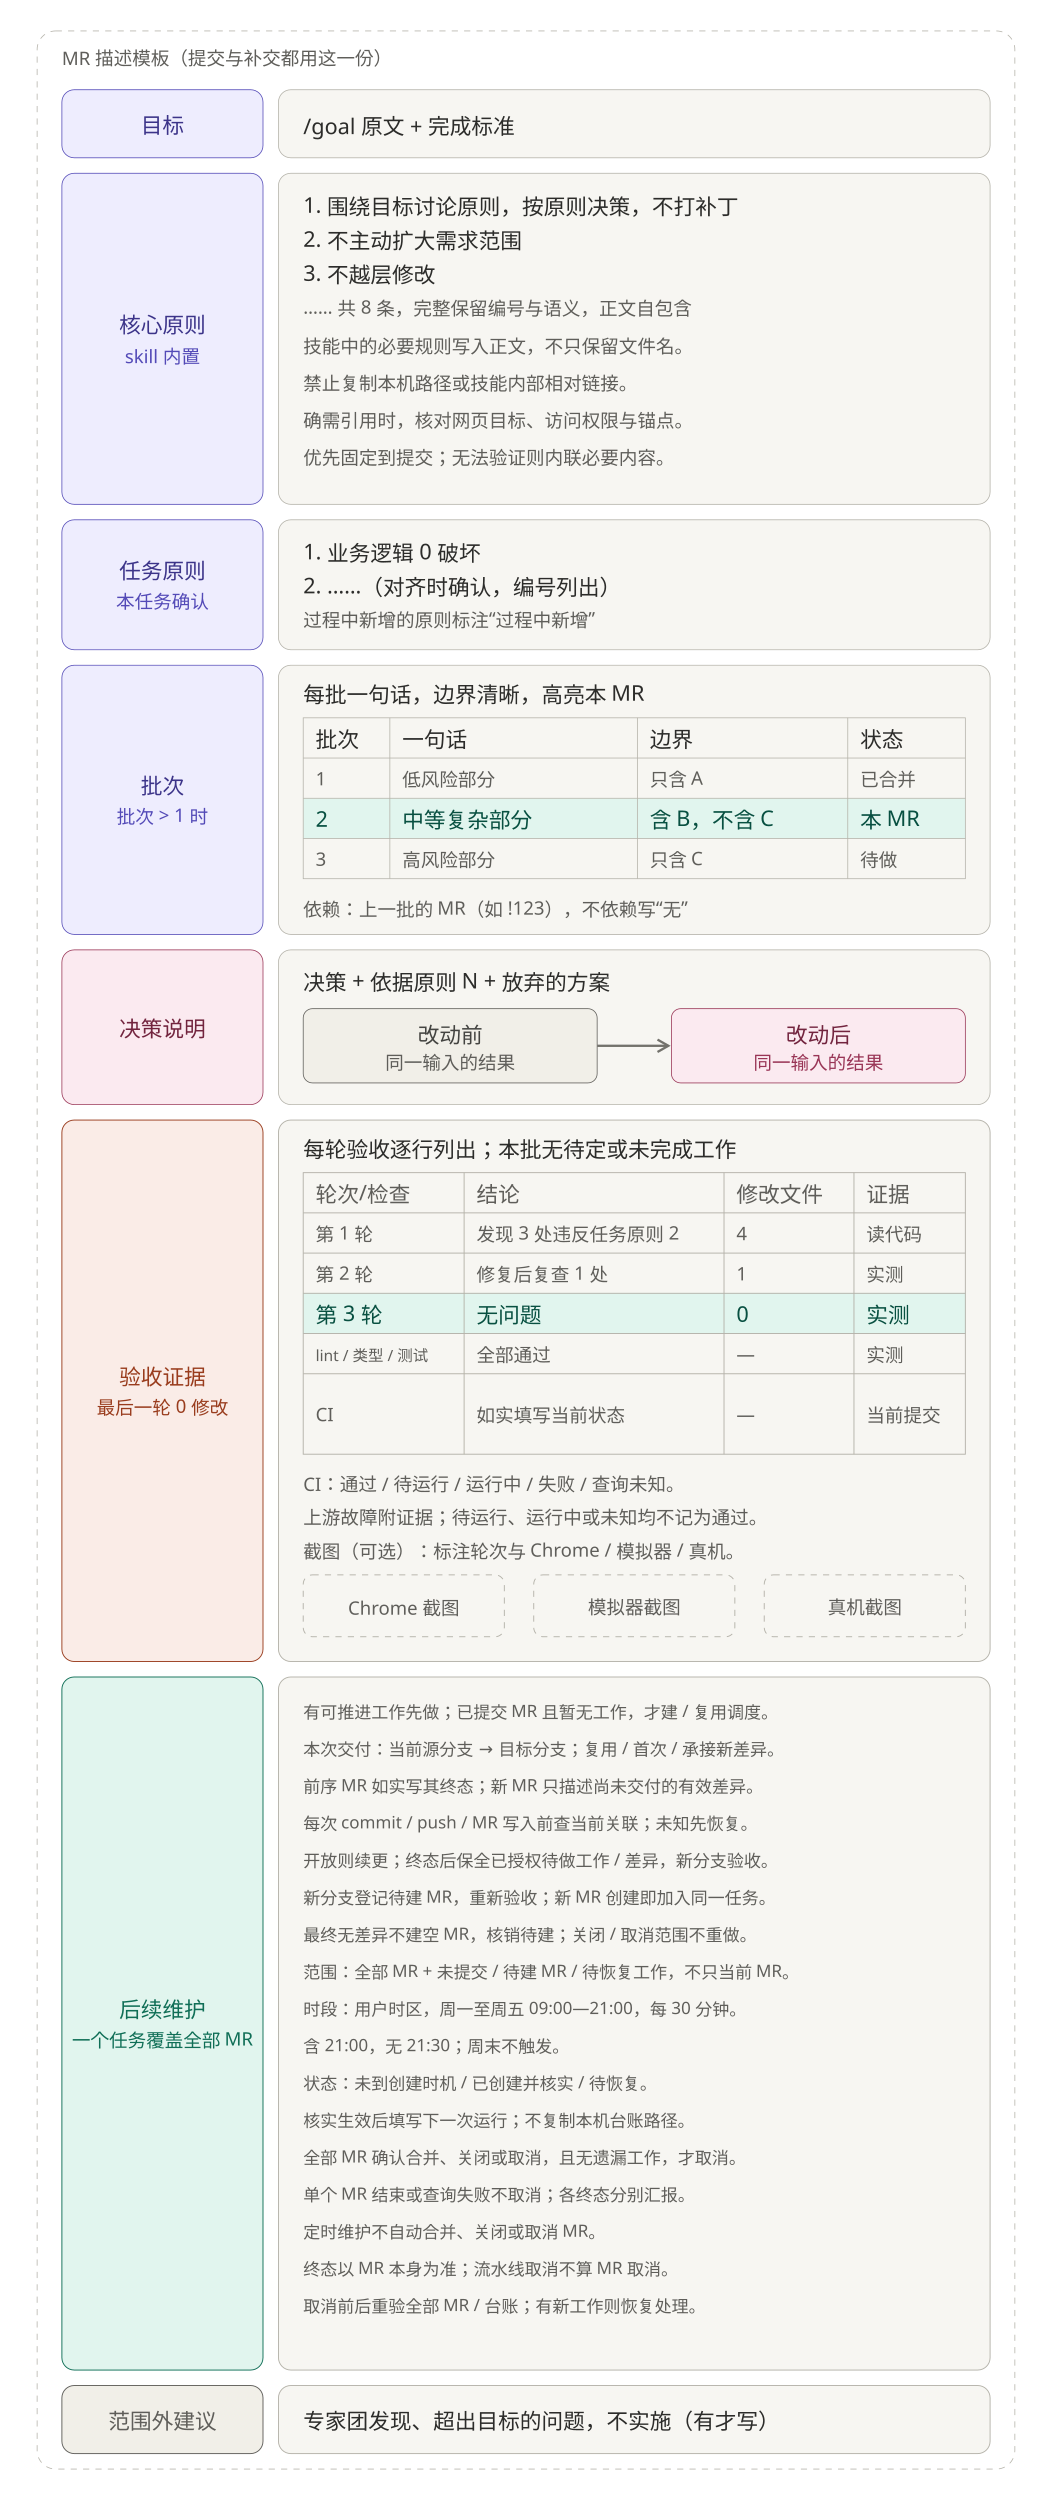
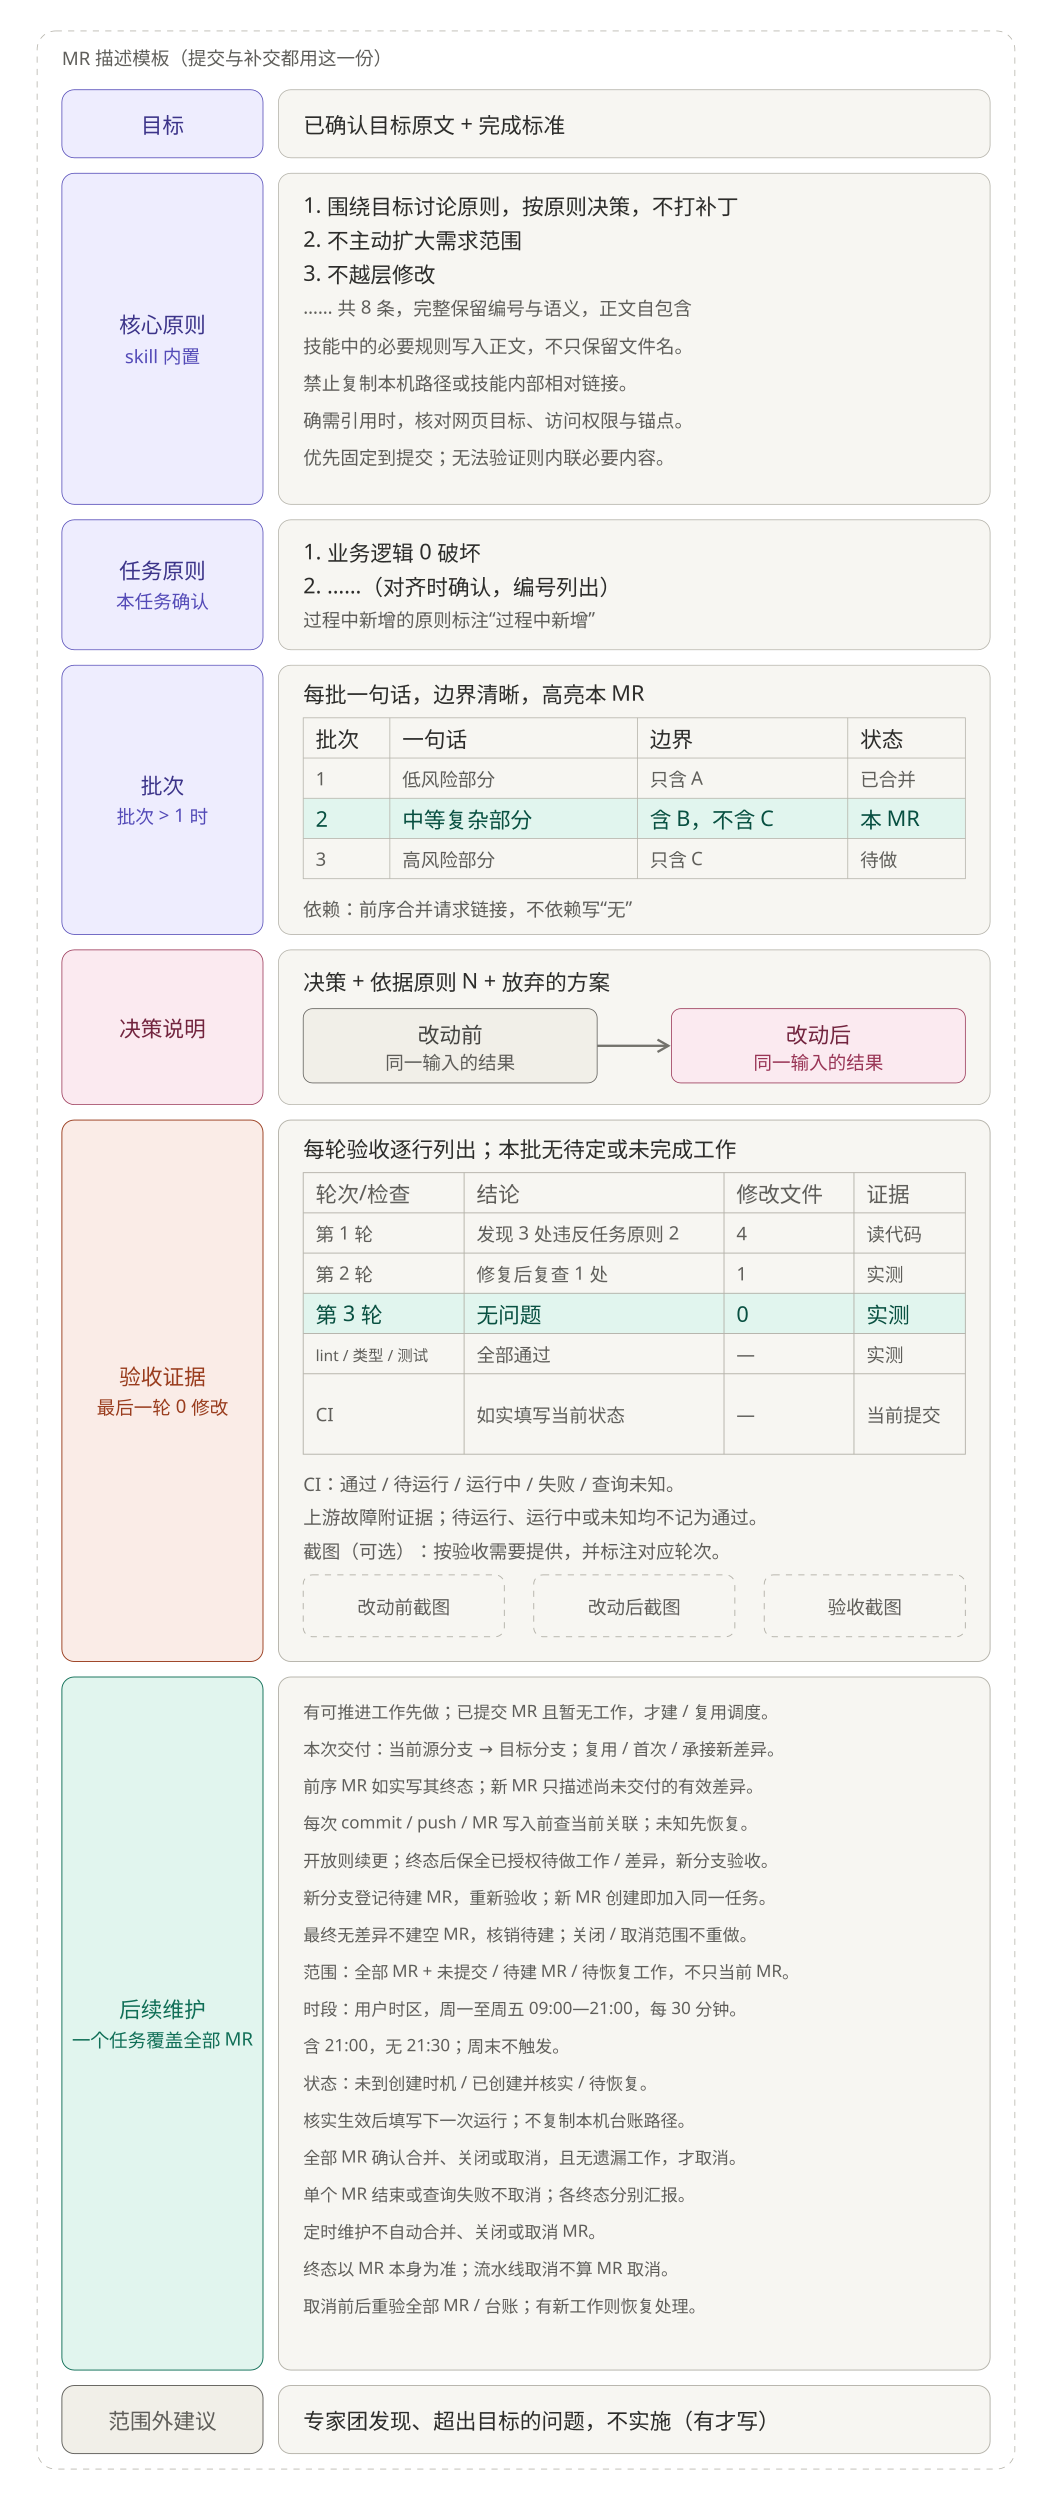
<svg xmlns="http://www.w3.org/2000/svg" width="680" height="1616" viewBox="0 0 680 1616" role="img">
  <defs>
    <marker id="arrow" viewBox="0 0 10 10" refX="8" refY="5" markerWidth="6" markerHeight="6" orient="auto-start-reverse">
      <path d="M2 1L8 5L2 9" fill="none" stroke="#73726C" stroke-width="1.5" stroke-linecap="round" stroke-linejoin="round" style="stroke:#73726C;stroke-width:1.5;fill:none;stroke-opacity:1" stroke-opacity="1" />
    </marker>
  </defs>
  <rect x="0" y="0" width="680" height="1616" fill="#FFFFFF" style="fill:#FFFFFF" />
  <rect x="24" y="20" width="632" height="1576" rx="12" fill="none" stroke="#B4B2A9" stroke-width="0.5" stroke-dasharray="4 4" style="stroke:#B4B2A9;stroke-width:0.5;stroke-dasharray:4 4;fill:none;stroke-opacity:1" stroke-opacity="1" />
  <text x="40" y="42" text-anchor="start" font-size="12px" fill="#5F5E5A" font-family="STHeiti" style="fill:#5F5E5A;font-size:12px;font-family:STHeiti">MR 描述模板（提交与补交都用这一份）</text>
  <g>
    <rect x="40" y="58" width="130" height="44" rx="8" stroke-width="0.5" fill="#EEEDFE" stroke="#534AB7" style="stroke:#534AB7;stroke-width:0.5;fill:#EEEDFE;stroke-opacity:1" stroke-opacity="1" />
    <text x="105" y="80" text-anchor="middle" dominant-baseline="central" font-size="14px" font-weight="500" fill="#3C3489" font-family="STHeiti" style="fill:#3C3489;font-size:14px;font-weight:500;font-family:STHeiti">目标</text>
  </g>
  <rect x="180" y="58" width="460" height="44" rx="8" stroke-width="0.5" fill="#F7F6F2" stroke="#B4B2A9" style="stroke:#B4B2A9;stroke-width:0.5;fill:#F7F6F2;stroke-opacity:1" stroke-opacity="1" />
-   <text x="196" y="80" text-anchor="start" dominant-baseline="central" font-size="14px" fill="#2C2C2A" font-family="STHeiti" style="fill:#2C2C2A;font-size:14px;font-family:STHeiti">/goal 原文 + 完成标准</text>
+   <text x="196" y="80" text-anchor="start" dominant-baseline="central" font-size="14px" fill="#2C2C2A" font-family="STHeiti" style="fill:#2C2C2A;font-size:14px;font-family:STHeiti">已确认目标原文 + 完成标准</text>
  <g>
    <rect x="40" y="112" width="130" height="214" rx="8" stroke-width="0.5" fill="#EEEDFE" stroke="#534AB7" style="stroke:#534AB7;stroke-width:0.5;fill:#EEEDFE;stroke-opacity:1" stroke-opacity="1" />
    <text x="105" y="209" text-anchor="middle" dominant-baseline="central" font-size="14px" font-weight="500" fill="#3C3489" font-family="STHeiti" style="fill:#3C3489;font-size:14px;font-weight:500;font-family:STHeiti">核心原则</text>
    <text x="105" y="229" text-anchor="middle" dominant-baseline="central" font-size="12px" fill="#534AB7" font-family="STHeiti" style="fill:#534AB7;font-size:12px;font-family:STHeiti">skill 内置</text>
  </g>
  <rect x="180" y="112" width="460" height="214" rx="8" stroke-width="0.5" fill="#F7F6F2" stroke="#B4B2A9" style="stroke:#B4B2A9;stroke-width:0.5;fill:#F7F6F2;stroke-opacity:1" stroke-opacity="1" />
  <text x="196" y="132" text-anchor="start" dominant-baseline="central" font-size="14px" fill="#2C2C2A" font-family="STHeiti" style="fill:#2C2C2A;font-size:14px;font-family:STHeiti">1. 围绕目标讨论原则，按原则决策，不打补丁</text>
  <text x="196" y="154" text-anchor="start" dominant-baseline="central" font-size="14px" fill="#2C2C2A" font-family="STHeiti" style="fill:#2C2C2A;font-size:14px;font-family:STHeiti">2. 不主动扩大需求范围</text>
  <text x="196" y="176" text-anchor="start" dominant-baseline="central" font-size="14px" fill="#2C2C2A" font-family="STHeiti" style="fill:#2C2C2A;font-size:14px;font-family:STHeiti">3. 不越层修改</text>
  <text x="196" y="198" text-anchor="start" dominant-baseline="central" font-size="12px" fill="#5F5E5A" font-family="STHeiti" style="fill:#5F5E5A;font-size:12px;font-family:STHeiti">…… 共 8 条，完整保留编号与语义，正文自包含</text>
  <g>
    <rect x="40" y="336" width="130" height="84" rx="8" stroke-width="0.5" fill="#EEEDFE" stroke="#534AB7" style="stroke:#534AB7;stroke-width:0.5;fill:#EEEDFE;stroke-opacity:1" stroke-opacity="1" />
    <text x="105" y="368" text-anchor="middle" dominant-baseline="central" font-size="14px" font-weight="500" fill="#3C3489" font-family="STHeiti" style="fill:#3C3489;font-size:14px;font-weight:500;font-family:STHeiti">任务原则</text>
    <text x="105" y="388" text-anchor="middle" dominant-baseline="central" font-size="12px" fill="#534AB7" font-family="STHeiti" style="fill:#534AB7;font-size:12px;font-family:STHeiti">本任务确认</text>
  </g>
  <rect x="180" y="336" width="460" height="84" rx="8" stroke-width="0.5" fill="#F7F6F2" stroke="#B4B2A9" style="stroke:#B4B2A9;stroke-width:0.5;fill:#F7F6F2;stroke-opacity:1" stroke-opacity="1" />
  <text x="196" y="356" text-anchor="start" dominant-baseline="central" font-size="14px" fill="#2C2C2A" font-family="STHeiti" style="fill:#2C2C2A;font-size:14px;font-family:STHeiti">1. 业务逻辑 0 破坏</text>
  <text x="196" y="378" text-anchor="start" dominant-baseline="central" font-size="14px" fill="#2C2C2A" font-family="STHeiti" style="fill:#2C2C2A;font-size:14px;font-family:STHeiti">2. ……（对齐时确认，编号列出）</text>
  <text x="196" y="400" text-anchor="start" dominant-baseline="central" font-size="12px" fill="#5F5E5A" font-family="STHeiti" style="fill:#5F5E5A;font-size:12px;font-family:STHeiti">过程中新增的原则标注“过程中新增”</text>
  <g>
    <rect x="40" y="430" width="130" height="174" rx="8" stroke-width="0.5" fill="#EEEDFE" stroke="#534AB7" style="stroke:#534AB7;stroke-width:0.5;fill:#EEEDFE;stroke-opacity:1" stroke-opacity="1" />
    <text x="105" y="507" text-anchor="middle" dominant-baseline="central" font-size="14px" font-weight="500" fill="#3C3489" font-family="STHeiti" style="fill:#3C3489;font-size:14px;font-weight:500;font-family:STHeiti">批次</text>
    <text x="105" y="527" text-anchor="middle" dominant-baseline="central" font-size="12px" fill="#534AB7" font-family="STHeiti" style="fill:#534AB7;font-size:12px;font-family:STHeiti">批次 &gt; 1 时</text>
  </g>
  <rect x="180" y="430" width="460" height="174" rx="8" stroke-width="0.5" fill="#F7F6F2" stroke="#B4B2A9" style="stroke:#B4B2A9;stroke-width:0.5;fill:#F7F6F2;stroke-opacity:1" stroke-opacity="1" />
  <text x="196" y="448" text-anchor="start" dominant-baseline="central" font-size="14px" fill="#2C2C2A" font-family="STHeiti" style="fill:#2C2C2A;font-size:14px;font-family:STHeiti">每批一句话，边界清晰，高亮本 MR</text>
  <rect x="196" y="516" width="428" height="26" stroke-width="0" fill="#E1F5EE" stroke="#0F6E56" style="stroke:#0F6E56;stroke-width:0;fill:#E1F5EE;stroke-opacity:1" stroke-opacity="1" />
  <rect x="196" y="464" width="428" height="104" stroke="#B4B2A9" stroke-width="0.5" fill="none" style="stroke:#B4B2A9;stroke-width:0.5;fill:none;stroke-opacity:1" stroke-opacity="1" />
  <line x1="196" y1="490" x2="624" y2="490" stroke="#B4B2A9" stroke-width="0.5" fill="none" style="stroke:#B4B2A9;stroke-width:0.5;fill:none;stroke-opacity:1" stroke-opacity="1" />
  <line x1="196" y1="516" x2="624" y2="516" stroke="#B4B2A9" stroke-width="0.5" fill="none" style="stroke:#B4B2A9;stroke-width:0.5;fill:none;stroke-opacity:1" stroke-opacity="1" />
  <line x1="196" y1="542" x2="624" y2="542" stroke="#B4B2A9" stroke-width="0.5" fill="none" style="stroke:#B4B2A9;stroke-width:0.5;fill:none;stroke-opacity:1" stroke-opacity="1" />
  <line x1="252" y1="464" x2="252" y2="568" stroke="#B4B2A9" stroke-width="0.5" fill="none" style="stroke:#B4B2A9;stroke-width:0.5;fill:none;stroke-opacity:1" stroke-opacity="1" />
  <line x1="412" y1="464" x2="412" y2="568" stroke="#B4B2A9" stroke-width="0.5" fill="none" style="stroke:#B4B2A9;stroke-width:0.5;fill:none;stroke-opacity:1" stroke-opacity="1" />
  <line x1="548" y1="464" x2="548" y2="568" stroke="#B4B2A9" stroke-width="0.5" fill="none" style="stroke:#B4B2A9;stroke-width:0.5;fill:none;stroke-opacity:1" stroke-opacity="1" />
  <text x="204" y="477" dominant-baseline="central" font-size="14px" font-weight="500" fill="#2C2C2A" font-family="STHeiti" style="fill:#2C2C2A;font-size:14px;font-weight:500;font-family:STHeiti">批次</text>
  <text x="260" y="477" dominant-baseline="central" font-size="14px" font-weight="500" fill="#2C2C2A" font-family="STHeiti" style="fill:#2C2C2A;font-size:14px;font-weight:500;font-family:STHeiti">一句话</text>
  <text x="420" y="477" dominant-baseline="central" font-size="14px" font-weight="500" fill="#2C2C2A" font-family="STHeiti" style="fill:#2C2C2A;font-size:14px;font-weight:500;font-family:STHeiti">边界</text>
  <text x="556" y="477" dominant-baseline="central" font-size="14px" font-weight="500" fill="#2C2C2A" font-family="STHeiti" style="fill:#2C2C2A;font-size:14px;font-weight:500;font-family:STHeiti">状态</text>
  <text x="204" y="503" dominant-baseline="central" font-size="12px" fill="#5F5E5A" font-family="STHeiti" style="fill:#5F5E5A;font-size:12px;font-family:STHeiti">1</text>
  <text x="260" y="503" dominant-baseline="central" font-size="12px" fill="#5F5E5A" font-family="STHeiti" style="fill:#5F5E5A;font-size:12px;font-family:STHeiti">低风险部分</text>
  <text x="420" y="503" dominant-baseline="central" font-size="12px" fill="#5F5E5A" font-family="STHeiti" style="fill:#5F5E5A;font-size:12px;font-family:STHeiti">只含 A</text>
  <text x="556" y="503" dominant-baseline="central" font-size="12px" fill="#5F5E5A" font-family="STHeiti" style="fill:#5F5E5A;font-size:12px;font-family:STHeiti">已合并</text>
  <g>
    <text x="204" y="529" dominant-baseline="central" font-size="14px" font-weight="500" fill="#085041" font-family="STHeiti" style="fill:#085041;font-size:14px;font-weight:500;font-family:STHeiti">2</text>
    <text x="260" y="529" dominant-baseline="central" font-size="14px" font-weight="500" fill="#085041" font-family="STHeiti" style="fill:#085041;font-size:14px;font-weight:500;font-family:STHeiti">中等复杂部分</text>
    <text x="420" y="529" dominant-baseline="central" font-size="14px" font-weight="500" fill="#085041" font-family="STHeiti" style="fill:#085041;font-size:14px;font-weight:500;font-family:STHeiti">含 B，不含 C</text>
    <text x="556" y="529" dominant-baseline="central" font-size="14px" font-weight="500" fill="#085041" font-family="STHeiti" style="fill:#085041;font-size:14px;font-weight:500;font-family:STHeiti">本 MR</text>
  </g>
  <text x="204" y="555" dominant-baseline="central" font-size="12px" fill="#5F5E5A" font-family="STHeiti" style="fill:#5F5E5A;font-size:12px;font-family:STHeiti">3</text>
  <text x="260" y="555" dominant-baseline="central" font-size="12px" fill="#5F5E5A" font-family="STHeiti" style="fill:#5F5E5A;font-size:12px;font-family:STHeiti">高风险部分</text>
  <text x="420" y="555" dominant-baseline="central" font-size="12px" fill="#5F5E5A" font-family="STHeiti" style="fill:#5F5E5A;font-size:12px;font-family:STHeiti">只含 C</text>
  <text x="556" y="555" dominant-baseline="central" font-size="12px" fill="#5F5E5A" font-family="STHeiti" style="fill:#5F5E5A;font-size:12px;font-family:STHeiti">待做</text>
-   <text x="196" y="587" text-anchor="start" dominant-baseline="central" font-size="12px" fill="#5F5E5A" font-family="STHeiti" style="fill:#5F5E5A;font-size:12px;font-family:STHeiti">依赖：上一批的 MR（如 !123），不依赖写“无”</text>
+   <text x="196" y="587" text-anchor="start" dominant-baseline="central" font-size="12px" fill="#5F5E5A" font-family="STHeiti" style="fill:#5F5E5A;font-size:12px;font-family:STHeiti">依赖：前序合并请求链接，不依赖写“无”</text>
  <g>
    <rect x="40" y="614" width="130" height="100" rx="8" stroke-width="0.5" fill="#FBEAF0" stroke="#993556" style="stroke:#993556;stroke-width:0.5;fill:#FBEAF0;stroke-opacity:1" stroke-opacity="1" />
    <text x="105" y="664" text-anchor="middle" dominant-baseline="central" font-size="14px" font-weight="500" fill="#72243E" font-family="STHeiti" style="fill:#72243E;font-size:14px;font-weight:500;font-family:STHeiti">决策说明</text>
  </g>
  <rect x="180" y="614" width="460" height="100" rx="8" stroke-width="0.5" fill="#F7F6F2" stroke="#B4B2A9" style="stroke:#B4B2A9;stroke-width:0.5;fill:#F7F6F2;stroke-opacity:1" stroke-opacity="1" />
  <text x="196" y="634" text-anchor="start" dominant-baseline="central" font-size="14px" fill="#2C2C2A" font-family="STHeiti" style="fill:#2C2C2A;font-size:14px;font-family:STHeiti">决策 + 依据原则 N + 放弃的方案</text>
  <g>
    <rect x="196" y="652" width="190" height="48" rx="6" stroke-width="0.5" fill="#F1EFE8" stroke="#5F5E5A" style="stroke:#5F5E5A;stroke-width:0.5;fill:#F1EFE8;stroke-opacity:1" stroke-opacity="1" />
    <text x="291" y="668" text-anchor="middle" dominant-baseline="central" font-size="14px" font-weight="500" fill="#444441" font-family="STHeiti" style="fill:#444441;font-size:14px;font-weight:500;font-family:STHeiti">改动前</text>
    <text x="291" y="686" text-anchor="middle" dominant-baseline="central" font-size="12px" fill="#5F5E5A" font-family="STHeiti" style="fill:#5F5E5A;font-size:12px;font-family:STHeiti">同一输入的结果</text>
  </g>
  <line x1="386" y1="676" x2="432" y2="676" stroke="#73726C" stroke-width="1.5" fill="none" style="stroke:#73726C;stroke-width:1.5;fill:none;stroke-opacity:1" stroke-opacity="1" />
  <g>
    <rect x="434" y="652" width="190" height="48" rx="6" stroke-width="0.5" fill="#FBEAF0" stroke="#993556" style="stroke:#993556;stroke-width:0.5;fill:#FBEAF0;stroke-opacity:1" stroke-opacity="1" />
    <text x="529" y="668" text-anchor="middle" dominant-baseline="central" font-size="14px" font-weight="500" fill="#72243E" font-family="STHeiti" style="fill:#72243E;font-size:14px;font-weight:500;font-family:STHeiti">改动后</text>
    <text x="529" y="686" text-anchor="middle" dominant-baseline="central" font-size="12px" fill="#993556" font-family="STHeiti" style="fill:#993556;font-size:12px;font-family:STHeiti">同一输入的结果</text>
  </g>
  <line x1="196" y1="784" x2="624" y2="784" stroke="#B4B2A9" stroke-width="0.5" fill="none" style="stroke:#B4B2A9;stroke-width:0.5;fill:none;stroke-opacity:1" stroke-opacity="1" />
  <line x1="196" y1="810" x2="624" y2="810" stroke="#B4B2A9" stroke-width="0.5" fill="none" style="stroke:#B4B2A9;stroke-width:0.5;fill:none;stroke-opacity:1" stroke-opacity="1" />
  <line x1="196" y1="836" x2="624" y2="836" stroke="#B4B2A9" stroke-width="0.5" fill="none" style="stroke:#B4B2A9;stroke-width:0.5;fill:none;stroke-opacity:1" stroke-opacity="1" />
  <line x1="196" y1="862" x2="624" y2="862" stroke="#B4B2A9" stroke-width="0.5" fill="none" style="stroke:#B4B2A9;stroke-width:0.5;fill:none;stroke-opacity:1" stroke-opacity="1" />
  <line x1="196" y1="888" x2="624" y2="888" stroke="#B4B2A9" stroke-width="0.5" fill="none" style="stroke:#B4B2A9;stroke-width:0.5;fill:none;stroke-opacity:1" stroke-opacity="1" />
  <line x1="300" y1="758" x2="300" y2="914" stroke="#B4B2A9" stroke-width="0.5" fill="none" style="stroke:#B4B2A9;stroke-width:0.5;fill:none;stroke-opacity:1" stroke-opacity="1" />
  <line x1="468" y1="758" x2="468" y2="914" stroke="#B4B2A9" stroke-width="0.5" fill="none" style="stroke:#B4B2A9;stroke-width:0.5;fill:none;stroke-opacity:1" stroke-opacity="1" />
  <line x1="552" y1="758" x2="552" y2="914" stroke="#B4B2A9" stroke-width="0.5" fill="none" style="stroke:#B4B2A9;stroke-width:0.5;fill:none;stroke-opacity:1" stroke-opacity="1" />
  <text x="196" y="223" text-anchor="start" dominant-baseline="central" font-size="12px" fill="#5F5E5A" font-family="STHeiti" style="fill:#5F5E5A;font-size:12px;font-family:STHeiti">技能中的必要规则写入正文，不只保留文件名。</text>
  <text x="196" y="247" text-anchor="start" dominant-baseline="central" font-size="12px" fill="#5F5E5A" font-family="STHeiti" style="fill:#5F5E5A;font-size:12px;font-family:STHeiti">禁止复制本机路径或技能内部相对链接。</text>
  <text x="196" y="271" text-anchor="start" dominant-baseline="central" font-size="12px" fill="#5F5E5A" font-family="STHeiti" style="fill:#5F5E5A;font-size:12px;font-family:STHeiti">确需引用时，核对网页目标、访问权限与锚点。</text>
  <text x="196" y="295" text-anchor="start" dominant-baseline="central" font-size="12px" fill="#5F5E5A" font-family="STHeiti" style="fill:#5F5E5A;font-size:12px;font-family:STHeiti">优先固定到提交；无法验证则内联必要内容。</text>
  <path d="M425 672 L432 676 L425 680" fill="none" stroke="#73726C" stroke-width="1.5" />
  <rect x="40" y="724" width="130" height="350" rx="8" fill="#FAECE7" stroke="#993C1D" stroke-width="0.6" />
  <rect x="180" y="724" width="460" height="350" rx="8" fill="#F7F6F2" stroke="#B4B2A9" stroke-width="0.6" />
  <text x="105" y="889.0" text-anchor="middle" dominant-baseline="central" font-family="STHeiti" font-size="14px" font-weight="500" fill="#993C1D">验收证据</text>
  <text x="105" y="909.0" text-anchor="middle" dominant-baseline="central" font-family="STHeiti" font-size="12px" font-weight="400" fill="#993C1D">最后一轮 0 修改</text>
  <text x="196" y="742" text-anchor="start" dominant-baseline="central" font-family="STHeiti" font-size="14px" font-weight="400" fill="#2C2C2A">每轮验收逐行列出；本批无待定或未完成工作</text>
  <rect x="196" y="836" width="428" height="26" rx="0" fill="#E1F5EE" stroke="#E1F5EE" stroke-width="0.6" />
  <rect x="196" y="758" width="428" height="182" fill="none" stroke="#B4B2A9" stroke-width="0.6" />
  <line x1="196" y1="784" x2="624" y2="784" stroke="#B4B2A9" stroke-width="0.6" />
  <line x1="196" y1="810" x2="624" y2="810" stroke="#B4B2A9" stroke-width="0.6" />
  <line x1="196" y1="836" x2="624" y2="836" stroke="#B4B2A9" stroke-width="0.6" />
  <line x1="196" y1="862" x2="624" y2="862" stroke="#B4B2A9" stroke-width="0.6" />
  <line x1="196" y1="888" x2="624" y2="888" stroke="#B4B2A9" stroke-width="0.6" />
  <line x1="300" y1="758" x2="300" y2="940" stroke="#B4B2A9" stroke-width="0.6" />
  <line x1="468" y1="758" x2="468" y2="940" stroke="#B4B2A9" stroke-width="0.6" />
  <line x1="552" y1="758" x2="552" y2="940" stroke="#B4B2A9" stroke-width="0.6" />
  <text x="204" y="771" text-anchor="start" dominant-baseline="central" font-family="STHeiti" font-size="14px" font-weight="500" fill="#5F5E5A">轮次/检查</text>
  <text x="308" y="771" text-anchor="start" dominant-baseline="central" font-family="STHeiti" font-size="14px" font-weight="500" fill="#5F5E5A">结论</text>
  <text x="476" y="771" text-anchor="start" dominant-baseline="central" font-family="STHeiti" font-size="14px" font-weight="500" fill="#5F5E5A">修改文件</text>
  <text x="560" y="771" text-anchor="start" dominant-baseline="central" font-family="STHeiti" font-size="14px" font-weight="500" fill="#5F5E5A">证据</text>
  <text x="204" y="797" text-anchor="start" dominant-baseline="central" font-family="STHeiti" font-size="12px" font-weight="400" fill="#5F5E5A">第 1 轮</text>
  <text x="308" y="797" text-anchor="start" dominant-baseline="central" font-family="STHeiti" font-size="12px" font-weight="400" fill="#5F5E5A">发现 3 处违反任务原则 2</text>
  <text x="476" y="797" text-anchor="start" dominant-baseline="central" font-family="STHeiti" font-size="12px" font-weight="400" fill="#5F5E5A">4</text>
  <text x="560" y="797" text-anchor="start" dominant-baseline="central" font-family="STHeiti" font-size="12px" font-weight="400" fill="#5F5E5A">读代码</text>
  <text x="204" y="823" text-anchor="start" dominant-baseline="central" font-family="STHeiti" font-size="12px" font-weight="400" fill="#5F5E5A">第 2 轮</text>
  <text x="308" y="823" text-anchor="start" dominant-baseline="central" font-family="STHeiti" font-size="12px" font-weight="400" fill="#5F5E5A">修复后复查 1 处</text>
  <text x="476" y="823" text-anchor="start" dominant-baseline="central" font-family="STHeiti" font-size="12px" font-weight="400" fill="#5F5E5A">1</text>
  <text x="560" y="823" text-anchor="start" dominant-baseline="central" font-family="STHeiti" font-size="12px" font-weight="400" fill="#5F5E5A">实测</text>
  <text x="204" y="849" text-anchor="start" dominant-baseline="central" font-family="STHeiti" font-size="14px" font-weight="500" fill="#085041">第 3 轮</text>
  <text x="308" y="849" text-anchor="start" dominant-baseline="central" font-family="STHeiti" font-size="14px" font-weight="500" fill="#085041">无问题</text>
  <text x="476" y="849" text-anchor="start" dominant-baseline="central" font-family="STHeiti" font-size="14px" font-weight="500" fill="#085041">0</text>
  <text x="560" y="849" text-anchor="start" dominant-baseline="central" font-family="STHeiti" font-size="14px" font-weight="500" fill="#085041">实测</text>
  <text x="204" y="875" text-anchor="start" dominant-baseline="central" font-family="STHeiti" font-size="10px" font-weight="400" fill="#5F5E5A">lint / 类型 / 测试</text>
  <text x="308" y="875" text-anchor="start" dominant-baseline="central" font-family="STHeiti" font-size="12px" font-weight="400" fill="#5F5E5A">全部通过</text>
  <text x="476" y="875" text-anchor="start" dominant-baseline="central" font-family="STHeiti" font-size="12px" font-weight="400" fill="#5F5E5A">—</text>
  <text x="560" y="875" text-anchor="start" dominant-baseline="central" font-family="STHeiti" font-size="12px" font-weight="400" fill="#5F5E5A">实测</text>
  <text x="204" y="914" text-anchor="start" dominant-baseline="central" font-family="STHeiti" font-size="12px" font-weight="400" fill="#5F5E5A">CI</text>
  <text x="308" y="914" text-anchor="start" dominant-baseline="central" font-family="STHeiti" font-size="12px" font-weight="400" fill="#5F5E5A">如实填写当前状态</text>
  <text x="476" y="914" text-anchor="start" dominant-baseline="central" font-family="STHeiti" font-size="12px" font-weight="400" fill="#5F5E5A">—</text>
  <text x="560" y="914" text-anchor="start" dominant-baseline="central" font-family="STHeiti" font-size="12px" font-weight="400" fill="#5F5E5A">当前提交</text>
  <text x="196" y="958" text-anchor="start" dominant-baseline="central" font-family="STHeiti" font-size="12px" font-weight="400" fill="#5F5E5A">CI：通过 / 待运行 / 运行中 / 失败 / 查询未知。</text>
  <text x="196" y="980" text-anchor="start" dominant-baseline="central" font-family="STHeiti" font-size="12px" font-weight="400" fill="#5F5E5A">上游故障附证据；待运行、运行中或未知均不记为通过。</text>
-   <text x="196" y="1002" text-anchor="start" dominant-baseline="central" font-family="STHeiti" font-size="12px" font-weight="400" fill="#5F5E5A">截图（可选）：标注轮次与 Chrome / 模拟器 / 真机。</text>
+   <text x="196" y="1002" text-anchor="start" dominant-baseline="central" font-family="STHeiti" font-size="12px" font-weight="400" fill="#5F5E5A">截图（可选）：按验收需要提供，并标注对应轮次。</text>
  <rect x="196" y="1018" width="130" height="40" rx="6" fill="none" stroke="#B4B2A9" stroke-width="0.6" stroke-dasharray="4 4" />
-   <text x="261" y="1038" text-anchor="middle" dominant-baseline="central" font-family="STHeiti" font-size="12px" font-weight="400" fill="#5F5E5A">Chrome 截图</text>
+   <text x="261" y="1038" text-anchor="middle" dominant-baseline="central" font-family="STHeiti" font-size="12px" font-weight="400" fill="#5F5E5A">改动前截图</text>
  <rect x="345" y="1018" width="130" height="40" rx="6" fill="none" stroke="#B4B2A9" stroke-width="0.6" stroke-dasharray="4 4" />
-   <text x="410" y="1038" text-anchor="middle" dominant-baseline="central" font-family="STHeiti" font-size="12px" font-weight="400" fill="#5F5E5A">模拟器截图</text>
+   <text x="410" y="1038" text-anchor="middle" dominant-baseline="central" font-family="STHeiti" font-size="12px" font-weight="400" fill="#5F5E5A">改动后截图</text>
  <rect x="494" y="1018" width="130" height="40" rx="6" fill="none" stroke="#B4B2A9" stroke-width="0.6" stroke-dasharray="4 4" />
-   <text x="559" y="1038" text-anchor="middle" dominant-baseline="central" font-family="STHeiti" font-size="12px" font-weight="400" fill="#5F5E5A">真机截图</text>
+   <text x="559" y="1038" text-anchor="middle" dominant-baseline="central" font-family="STHeiti" font-size="12px" font-weight="400" fill="#5F5E5A">验收截图</text>
  <rect x="40" y="1084" width="130" height="448" rx="8" fill="#E1F5EE" stroke="#0F6E56" stroke-width="0.6" />
  <rect x="180" y="1084" width="460" height="448" rx="8" fill="#F7F6F2" stroke="#B4B2A9" stroke-width="0.6" />
  <text x="105" y="1298.0" text-anchor="middle" dominant-baseline="central" font-family="STHeiti" font-size="14px" font-weight="500" fill="#0F6E56">后续维护</text>
  <text x="105" y="1318.0" text-anchor="middle" dominant-baseline="central" font-family="STHeiti" font-size="12px" font-weight="400" fill="#0F6E56">一个任务覆盖全部 MR</text>
  <rect x="40" y="1542.0" width="130" height="44" rx="8" fill="#F1EFE8" stroke="#5F5E5A" stroke-width="0.6" />
  <rect x="180" y="1542.0" width="460" height="44" rx="8" fill="#F7F6F2" stroke="#B4B2A9" stroke-width="0.6" />
  <text x="105" y="1564.0" text-anchor="middle" dominant-baseline="central" font-family="STHeiti" font-size="14px" font-weight="500" fill="#5F5E5A">范围外建议</text>
  <text x="196" y="1564.0" text-anchor="start" dominant-baseline="central" font-family="STHeiti" font-size="14px" font-weight="400" fill="#2C2C2A">专家团发现、超出目标的问题，不实施（有才写）</text>
  <text x="196" y="1106" text-anchor="start" dominant-baseline="central" font-size="11px" font-family="STHeiti" fill="#5F5E5A" font-weight="400">有可推进工作先做；已提交 MR 且暂无工作，才建 / 复用调度。</text>
  <text x="196" y="1130" text-anchor="start" dominant-baseline="central" font-size="11px" font-family="STHeiti" fill="#5F5E5A" font-weight="400">本次交付：当前源分支 → 目标分支；复用 / 首次 / 承接新差异。</text>
  <text x="196" y="1154" text-anchor="start" dominant-baseline="central" font-size="11px" font-family="STHeiti" fill="#5F5E5A" font-weight="400">前序 MR 如实写其终态；新 MR 只描述尚未交付的有效差异。</text>
  <text x="196" y="1178" text-anchor="start" dominant-baseline="central" font-size="11px" font-family="STHeiti" fill="#5F5E5A" font-weight="400">每次 commit / push / MR 写入前查当前关联；未知先恢复。</text>
  <text x="196" y="1202" text-anchor="start" dominant-baseline="central" font-size="11px" font-family="STHeiti" fill="#5F5E5A" font-weight="400">开放则续更；终态后保全已授权待做工作 / 差异，新分支验收。</text>
  <text x="196" y="1226" text-anchor="start" dominant-baseline="central" font-size="11px" font-family="STHeiti" fill="#5F5E5A" font-weight="400">新分支登记待建 MR，重新验收；新 MR 创建即加入同一任务。</text>
  <text x="196" y="1250" text-anchor="start" dominant-baseline="central" font-size="11px" font-family="STHeiti" fill="#5F5E5A" font-weight="400">最终无差异不建空 MR，核销待建；关闭 / 取消范围不重做。</text>
  <text x="196" y="1274" text-anchor="start" dominant-baseline="central" font-size="11px" font-family="STHeiti" fill="#5F5E5A" font-weight="400">范围：全部 MR + 未提交 / 待建 MR / 待恢复工作，不只当前 MR。</text>
  <text x="196" y="1298" text-anchor="start" dominant-baseline="central" font-size="11px" font-family="STHeiti" fill="#5F5E5A" font-weight="400">时段：用户时区，周一至周五 09:00—21:00，每 30 分钟。</text>
  <text x="196" y="1322" text-anchor="start" dominant-baseline="central" font-size="11px" font-family="STHeiti" fill="#5F5E5A" font-weight="400">含 21:00，无 21:30；周末不触发。</text>
  <text x="196" y="1346" text-anchor="start" dominant-baseline="central" font-size="11px" font-family="STHeiti" fill="#5F5E5A" font-weight="400">状态：未到创建时机 / 已创建并核实 / 待恢复。</text>
  <text x="196" y="1370" text-anchor="start" dominant-baseline="central" font-size="11px" font-family="STHeiti" fill="#5F5E5A" font-weight="400">核实生效后填写下一次运行；不复制本机台账路径。</text>
  <text x="196" y="1394" text-anchor="start" dominant-baseline="central" font-size="11px" font-family="STHeiti" fill="#5F5E5A" font-weight="400">全部 MR 确认合并、关闭或取消，且无遗漏工作，才取消。</text>
  <text x="196" y="1418" text-anchor="start" dominant-baseline="central" font-size="11px" font-family="STHeiti" fill="#5F5E5A" font-weight="400">单个 MR 结束或查询失败不取消；各终态分别汇报。</text>
  <text x="196" y="1442" text-anchor="start" dominant-baseline="central" font-size="11px" font-family="STHeiti" fill="#5F5E5A" font-weight="400">定时维护不自动合并、关闭或取消 MR。</text>
  <text x="196" y="1466" text-anchor="start" dominant-baseline="central" font-size="11px" font-family="STHeiti" fill="#5F5E5A" font-weight="400">终态以 MR 本身为准；流水线取消不算 MR 取消。</text>
  <text x="196" y="1490" text-anchor="start" dominant-baseline="central" font-size="11px" font-family="STHeiti" fill="#5F5E5A" font-weight="400">取消前后重验全部 MR / 台账；有新工作则恢复处理。</text>
</svg>
